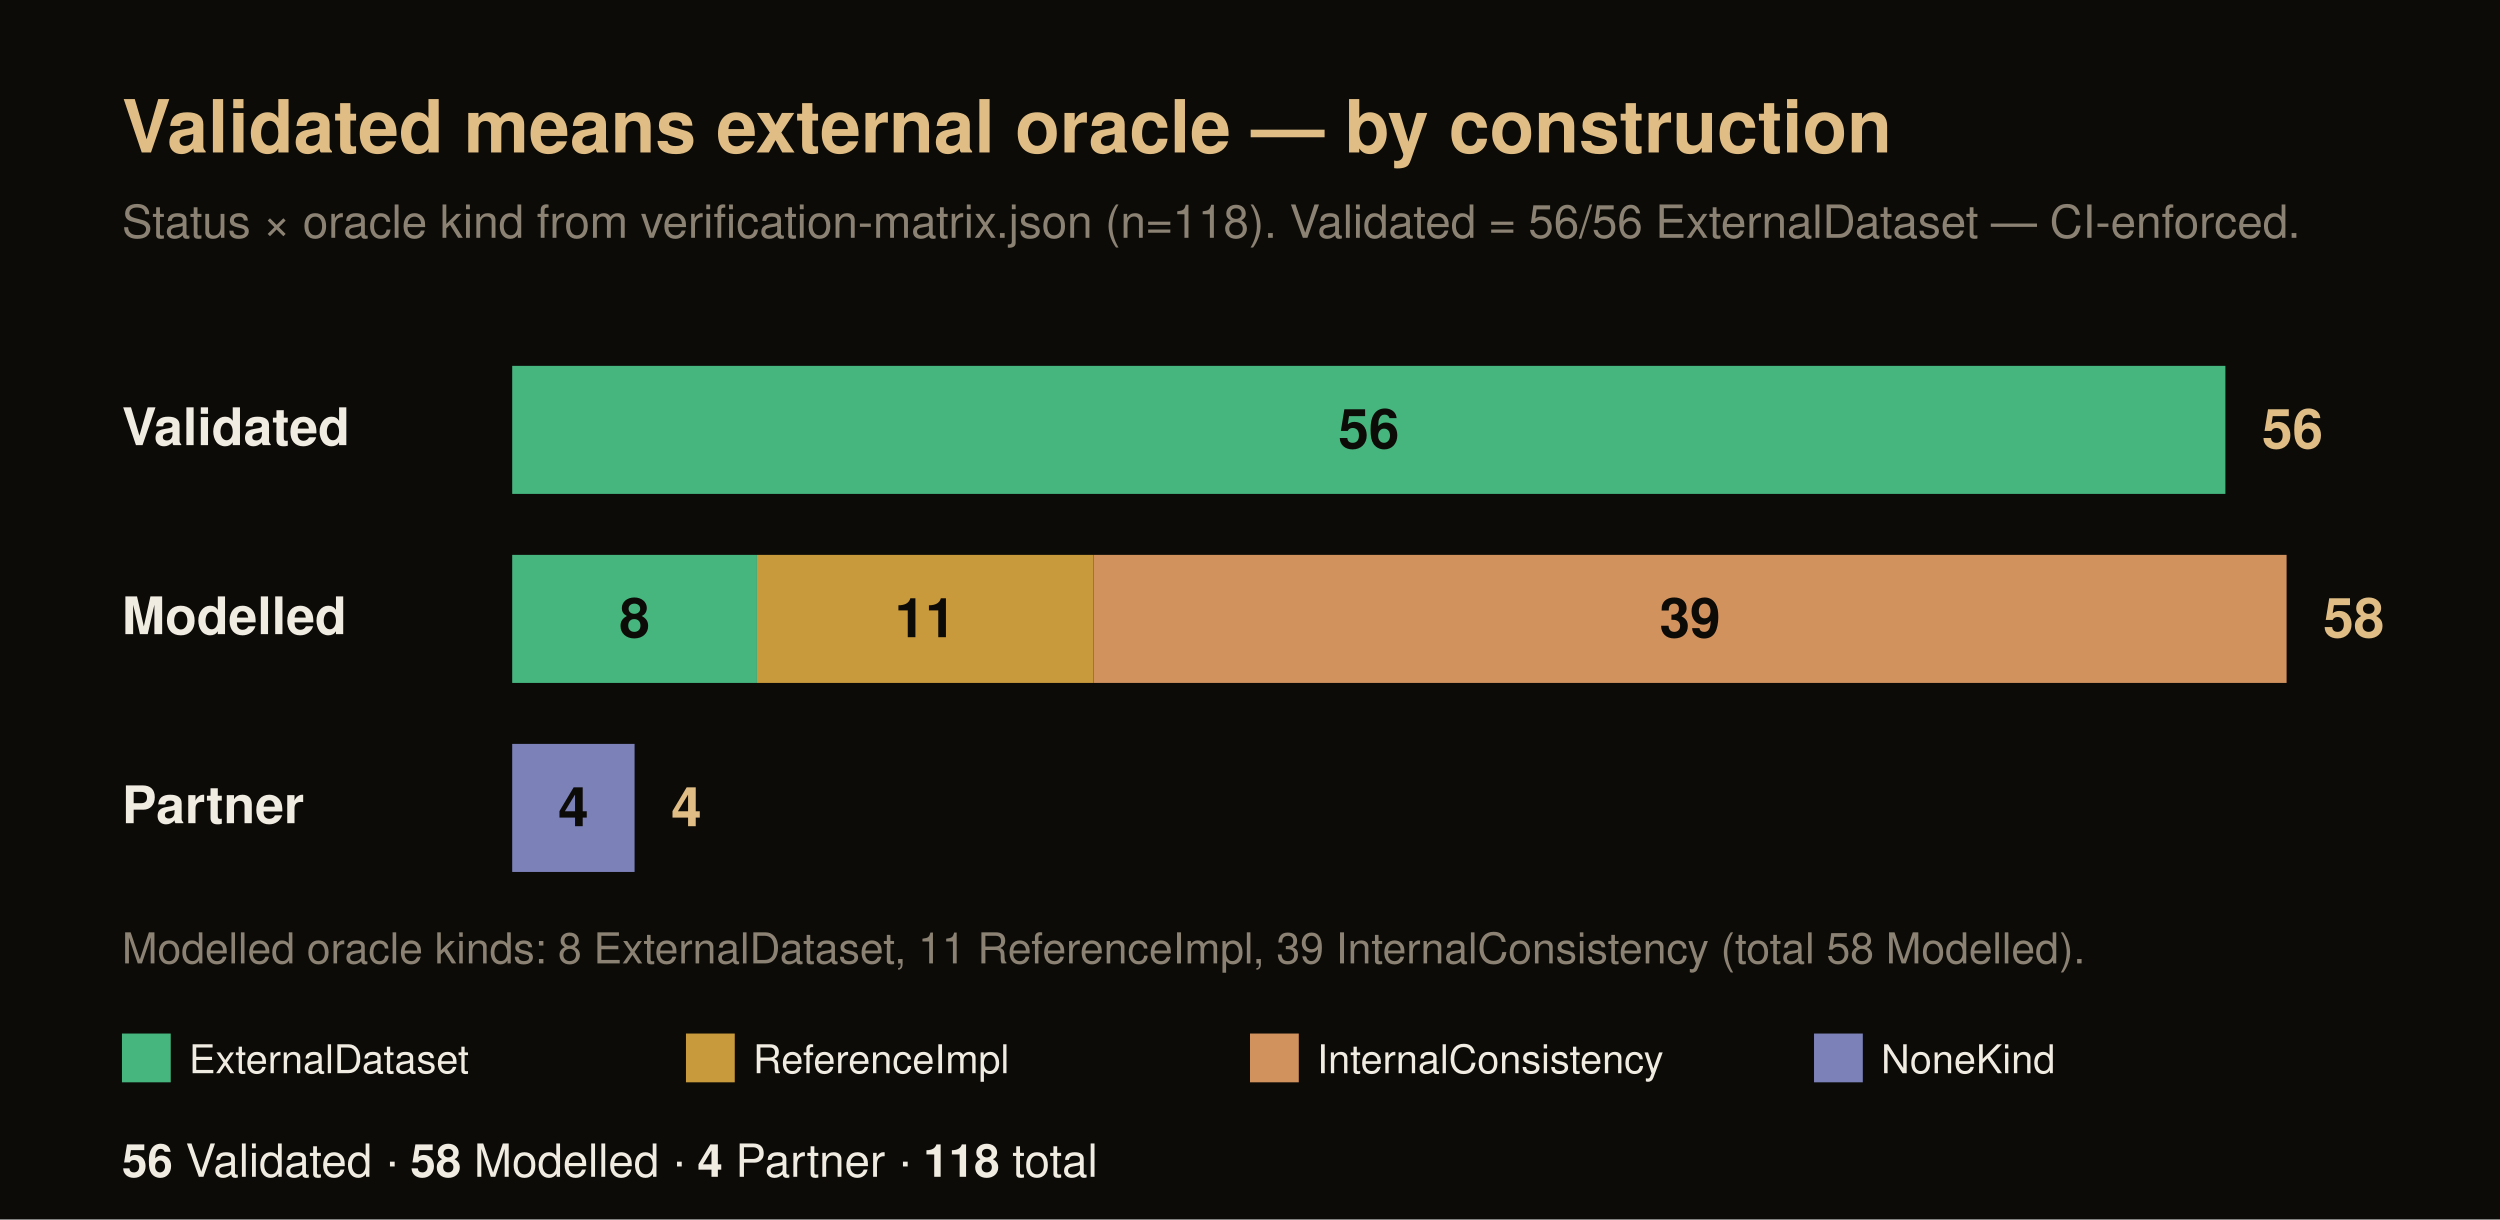
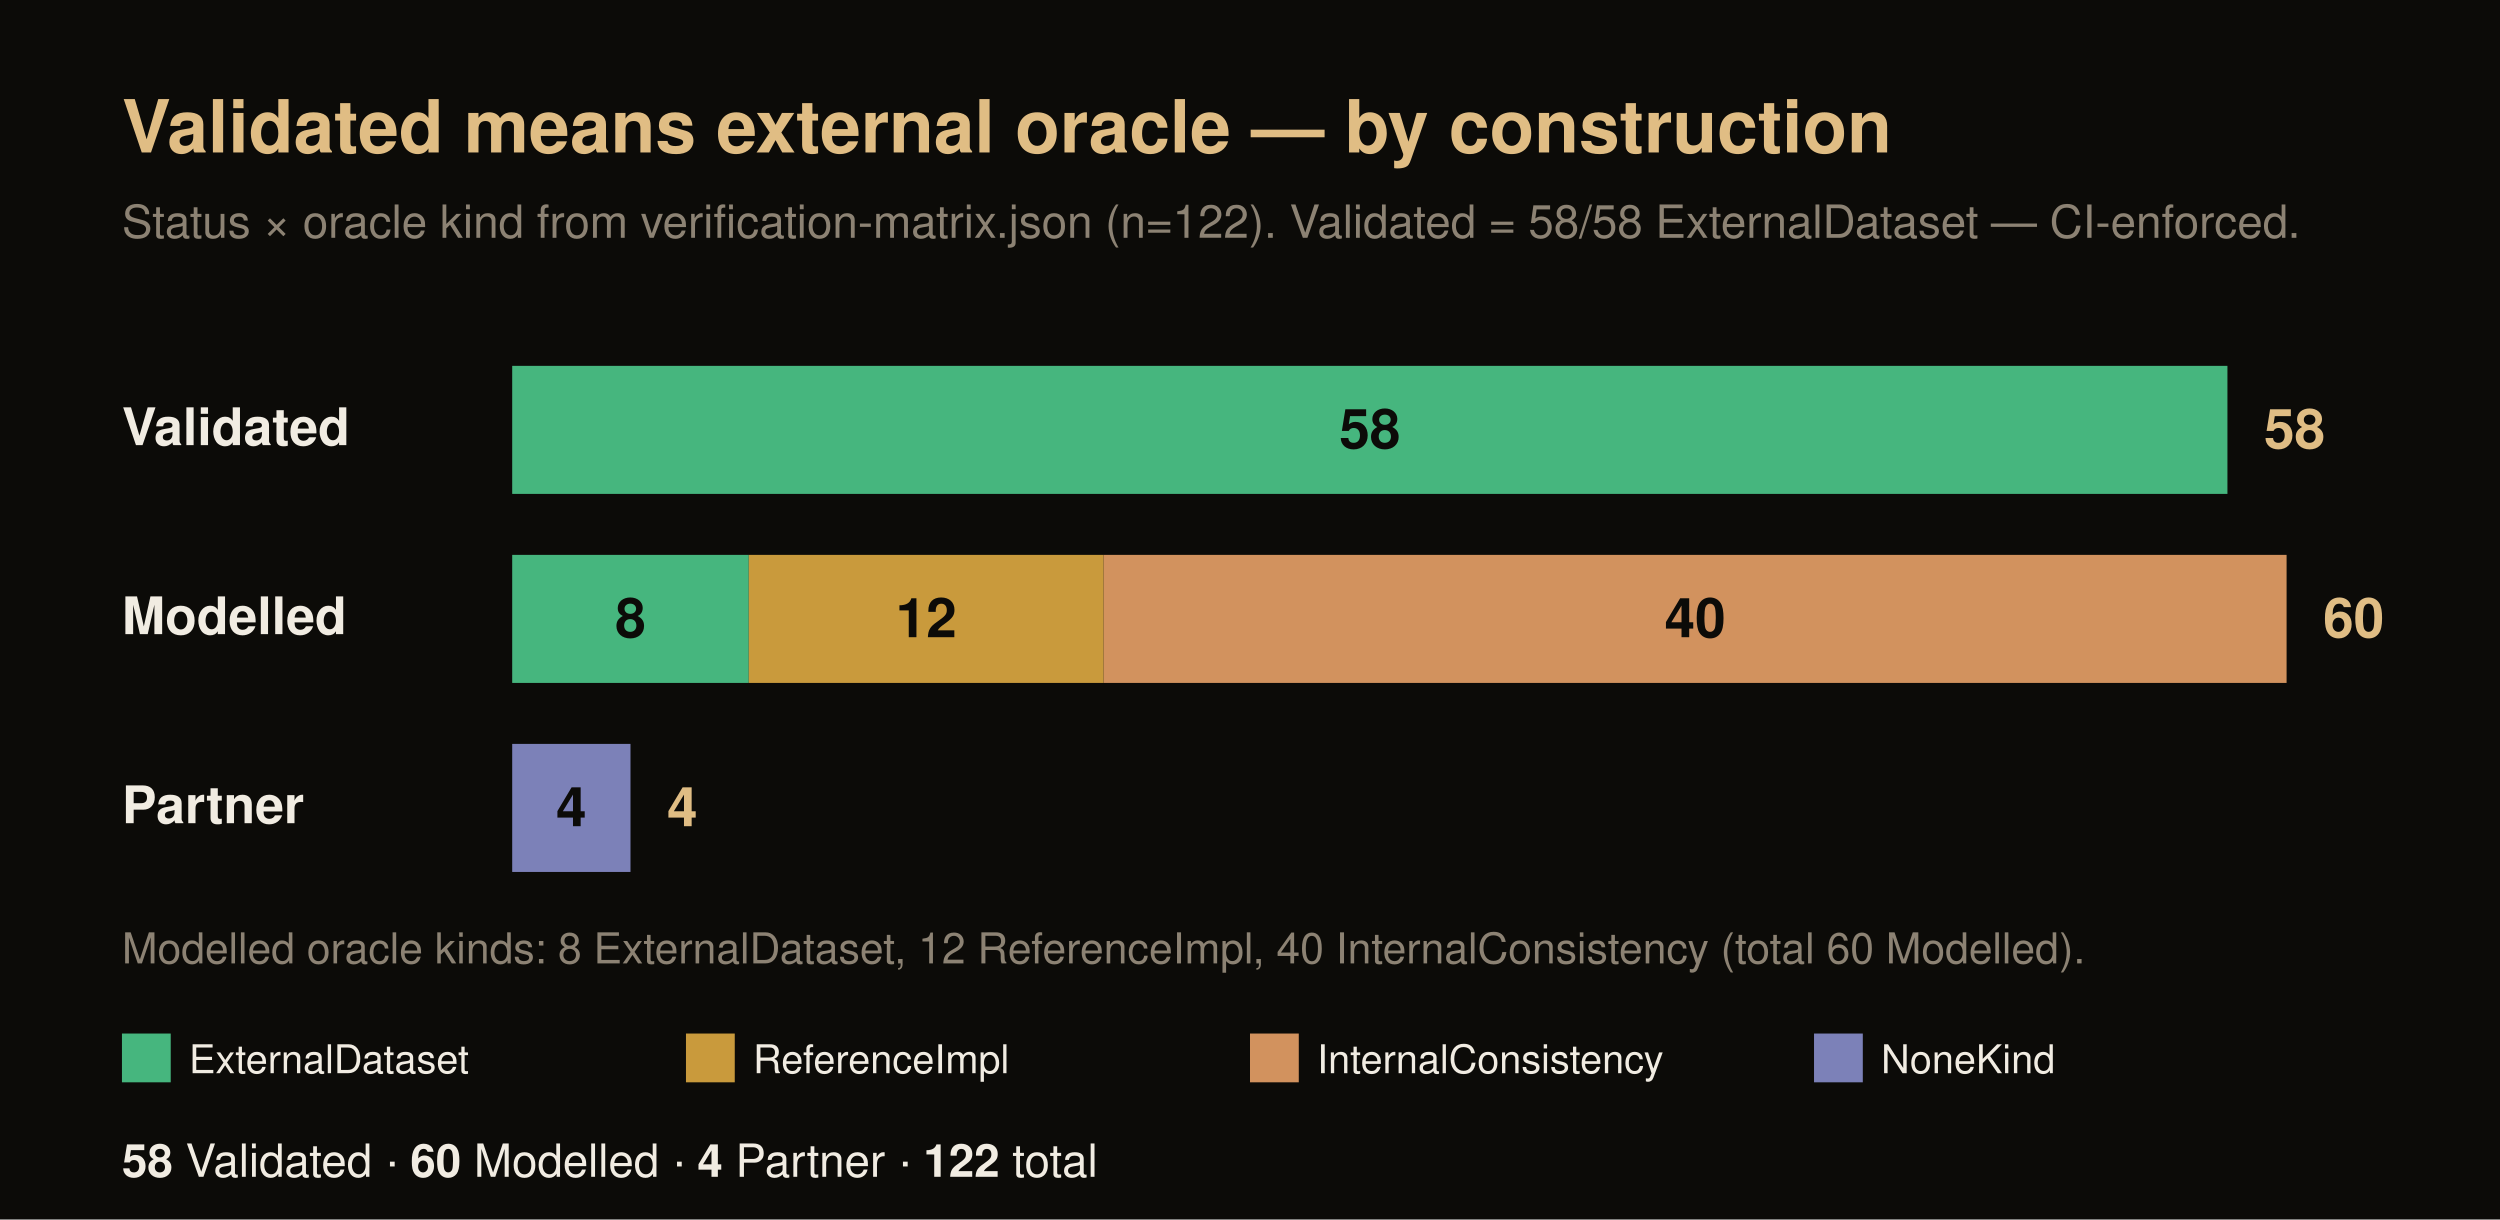
<svg xmlns="http://www.w3.org/2000/svg" width="820" height="400" viewBox="0 0 820 400" font-family="Helvetica, Arial, sans-serif">
  <rect x="0" y="0" width="820" height="400" fill="#0c0b08" />
  <text x="40" y="50" font-size="24" font-weight="700" fill="#e0bd84">Validated means external oracle — by construction</text>
-   <text x="40" y="78" font-size="15" fill="#8c8273">Status × oracle kind from verification-matrix.json (n=118). Validated = 56/56 ExternalDataset — CI-enforced.</text>
+   <text x="40" y="78" font-size="15" fill="#8c8273">Status × oracle kind from verification-matrix.json (n=122). Validated = 58/58 ExternalDataset — CI-enforced.</text>
  <text x="40" y="146" font-size="17" font-weight="700" fill="#f1ece2">Validated</text>
-   <rect x="168" y="120" width="561.93" height="42" fill="#46b67e" />
-   <text x="448.97" y="147" font-size="18" font-weight="700" fill="#0c0b08" text-anchor="middle">56</text>
-   <text x="741.93" y="147" font-size="18" font-weight="700" fill="#e0bd84">56</text>
+   <rect x="168" y="120" width="562.6" height="42" fill="#46b67e" />
+   <text x="449.3" y="147" font-size="18" font-weight="700" fill="#0c0b08" text-anchor="middle">58</text>
+   <text x="742.6" y="147" font-size="18" font-weight="700" fill="#e0bd84">58</text>
  <text x="40" y="208" font-size="17" font-weight="700" fill="#f1ece2">Modelled</text>
-   <rect x="168" y="182" width="80.28" height="42" fill="#46b67e" />
-   <text x="208.14" y="209" font-size="18" font-weight="700" fill="#0c0b08" text-anchor="middle">8</text>
-   <rect x="248.28" y="182" width="110.38" height="42" fill="#c99a3c" />
-   <text x="303.47" y="209" font-size="18" font-weight="700" fill="#0c0b08" text-anchor="middle">11</text>
-   <rect x="358.66" y="182" width="391.34" height="42" fill="#d2925e" />
-   <text x="554.33" y="209" font-size="18" font-weight="700" fill="#0c0b08" text-anchor="middle">39</text>
-   <text x="762" y="209" font-size="18" font-weight="700" fill="#e0bd84">58</text>
+   <rect x="168" y="182" width="77.6" height="42" fill="#46b67e" />
+   <text x="206.8" y="209" font-size="18" font-weight="700" fill="#0c0b08" text-anchor="middle">8</text>
+   <rect x="245.6" y="182" width="116.4" height="42" fill="#c99a3c" />
+   <text x="303.8" y="209" font-size="18" font-weight="700" fill="#0c0b08" text-anchor="middle">12</text>
+   <rect x="362" y="182" width="388" height="42" fill="#d2925e" />
+   <text x="556" y="209" font-size="18" font-weight="700" fill="#0c0b08" text-anchor="middle">40</text>
+   <text x="762" y="209" font-size="18" font-weight="700" fill="#e0bd84">60</text>
  <text x="40" y="270" font-size="17" font-weight="700" fill="#f1ece2">Partner</text>
-   <rect x="168" y="244" width="40.14" height="42" fill="#7c81b8" />
-   <text x="188.07" y="271" font-size="18" font-weight="700" fill="#0c0b08" text-anchor="middle">4</text>
-   <text x="220.14" y="271" font-size="18" font-weight="700" fill="#e0bd84">4</text>
-   <text x="40" y="316" font-size="14" fill="#8c8273">Modelled oracle kinds: 8 ExternalDataset, 11 ReferenceImpl, 39 InternalConsistency (total 58 Modelled).</text>
+   <rect x="168" y="244" width="38.8" height="42" fill="#7c81b8" />
+   <text x="187.4" y="271" font-size="18" font-weight="700" fill="#0c0b08" text-anchor="middle">4</text>
+   <text x="218.8" y="271" font-size="18" font-weight="700" fill="#e0bd84">4</text>
+   <text x="40" y="316" font-size="14" fill="#8c8273">Modelled oracle kinds: 8 ExternalDataset, 12 ReferenceImpl, 40 InternalConsistency (total 60 Modelled).</text>
  <rect x="40" y="339" width="16" height="16" fill="#46b67e" />
  <text x="62" y="352" font-size="13" fill="#f1ece2">ExternalDataset</text>
  <rect x="225" y="339" width="16" height="16" fill="#c99a3c" />
  <text x="247" y="352" font-size="13" fill="#f1ece2">ReferenceImpl</text>
  <rect x="410" y="339" width="16" height="16" fill="#d2925e" />
  <text x="432" y="352" font-size="13" fill="#f1ece2">InternalConsistency</text>
  <rect x="595" y="339" width="16" height="16" fill="#7c81b8" />
  <text x="617" y="352" font-size="13" fill="#f1ece2">NoneKind</text>
  <text x="40" y="386" font-size="15" fill="#f1ece2">
-     <tspan font-weight="700">56</tspan> Validated · <tspan font-weight="700">58</tspan> Modelled · <tspan font-weight="700">4</tspan> Partner · <tspan font-weight="700">118</tspan> total</text>
+     <tspan font-weight="700">58</tspan> Validated · <tspan font-weight="700">60</tspan> Modelled · <tspan font-weight="700">4</tspan> Partner · <tspan font-weight="700">122</tspan> total</text>
</svg>
